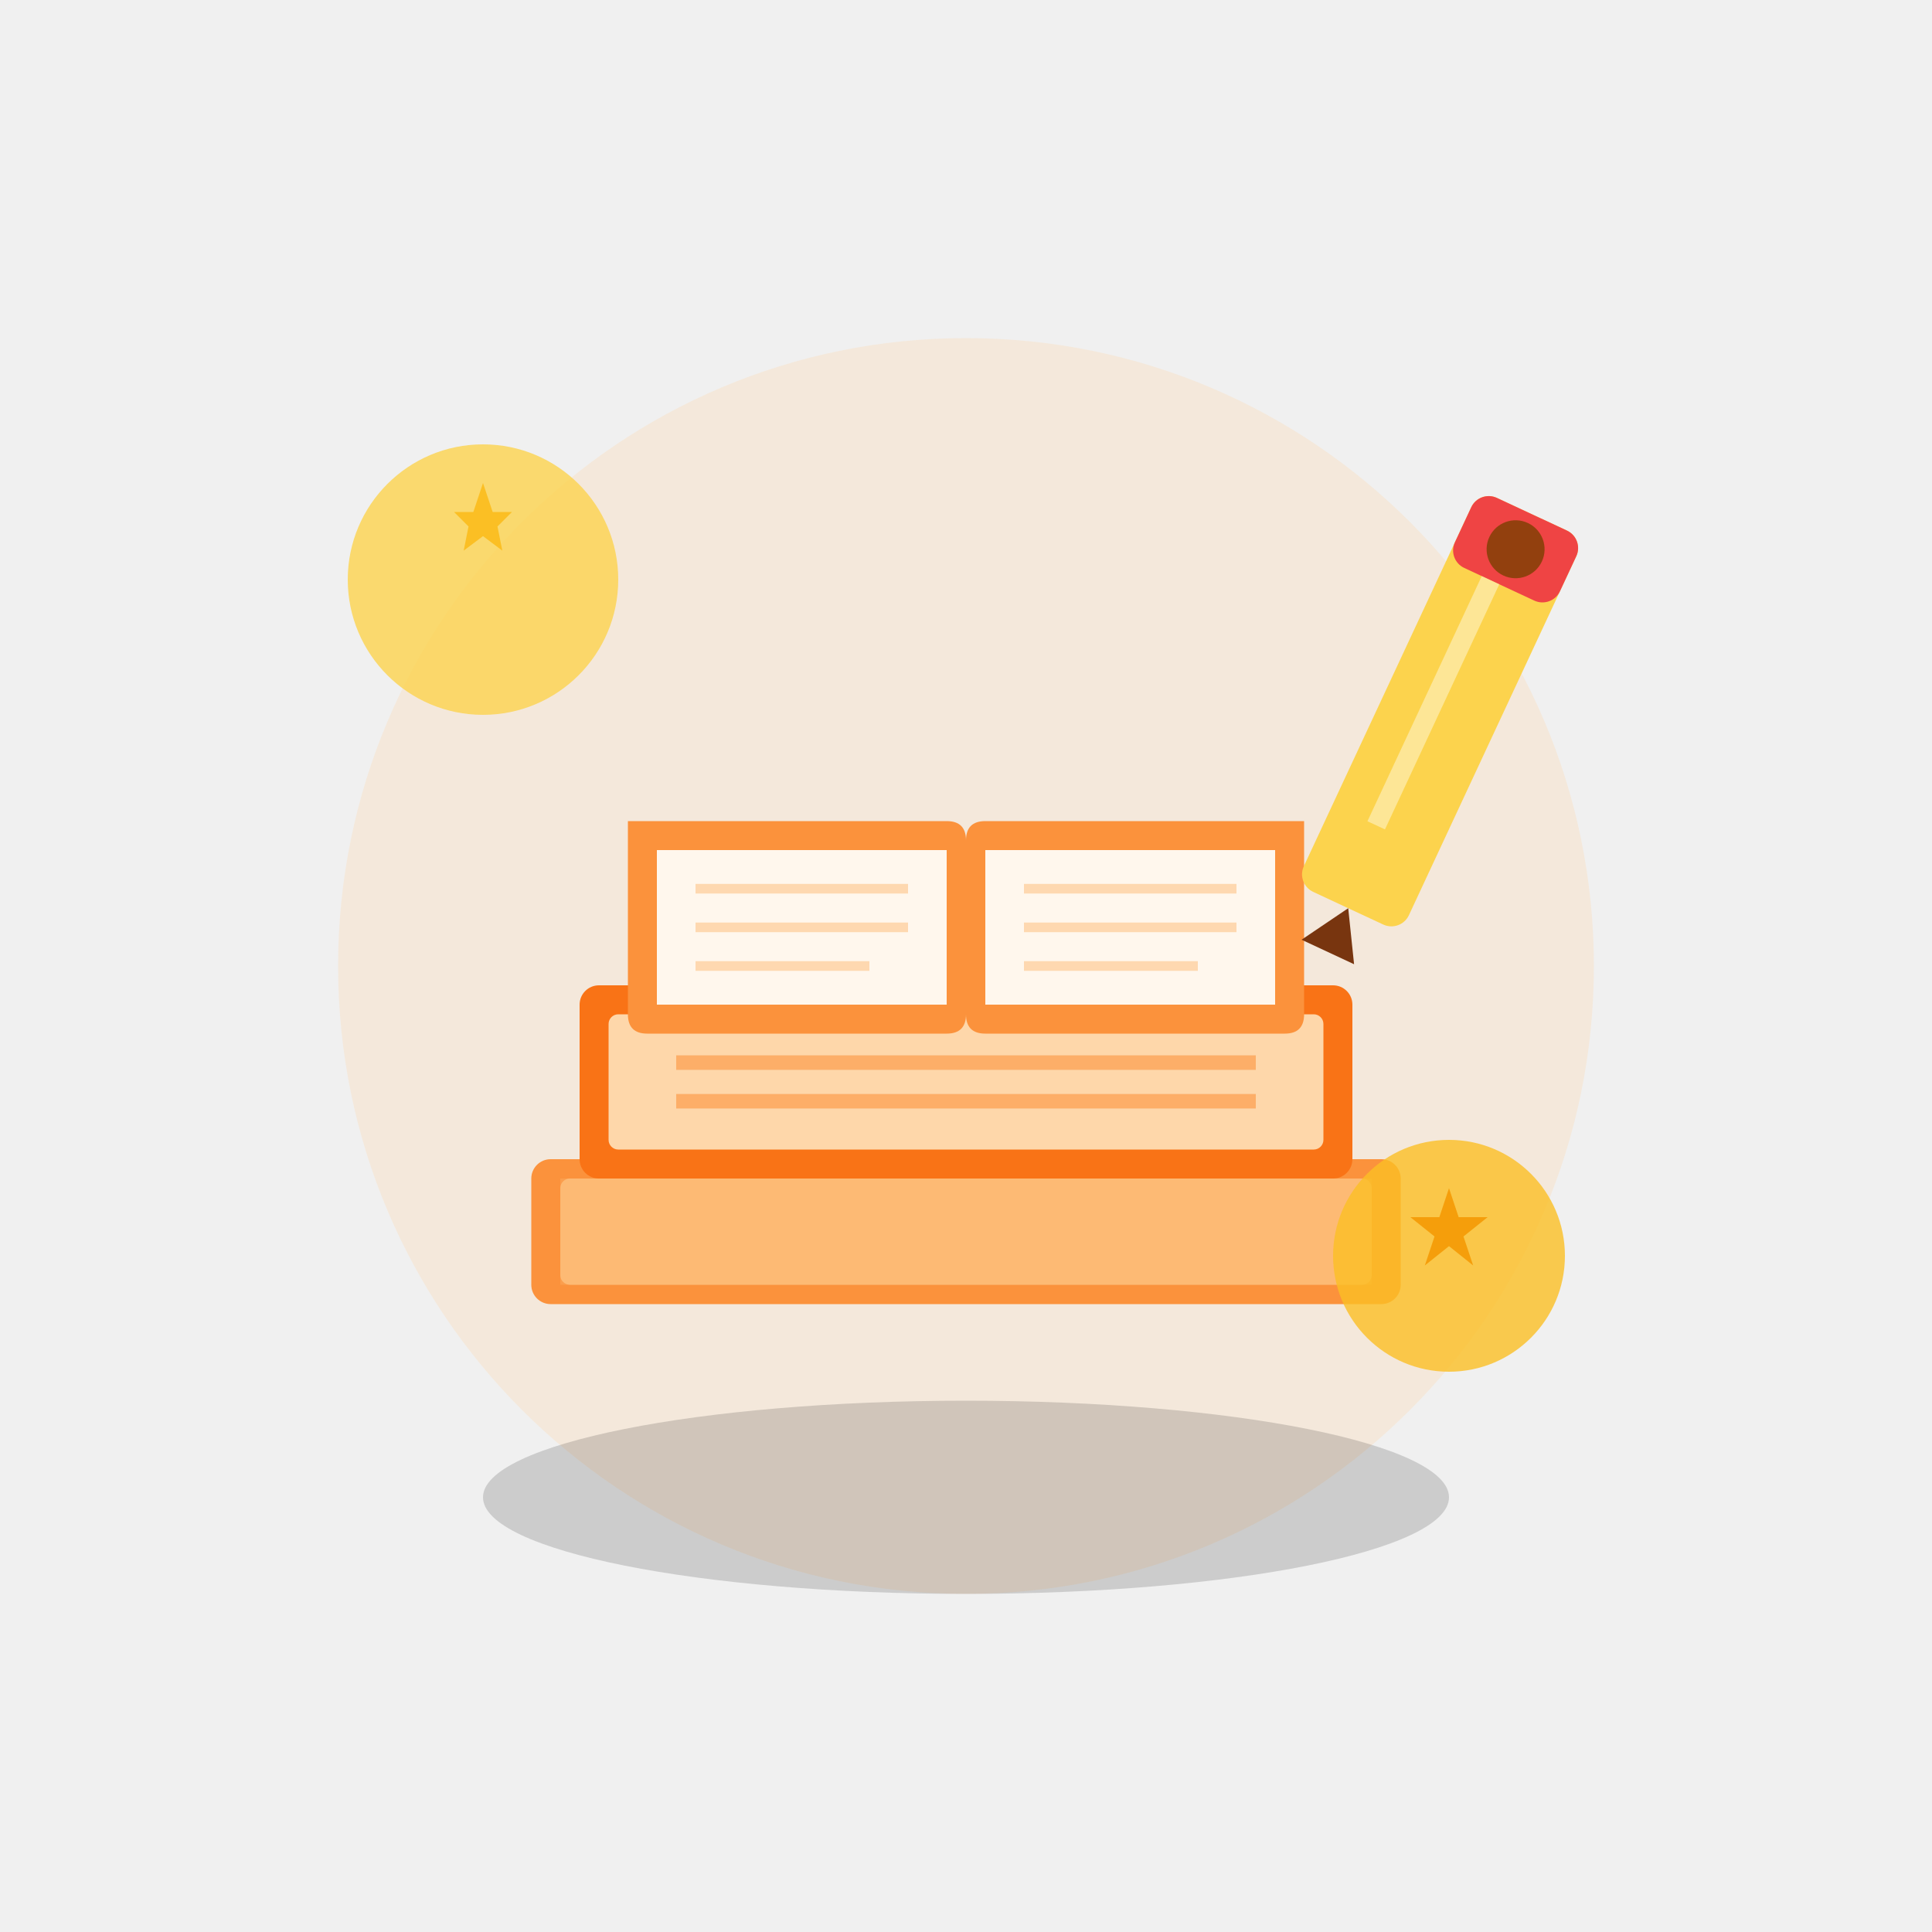
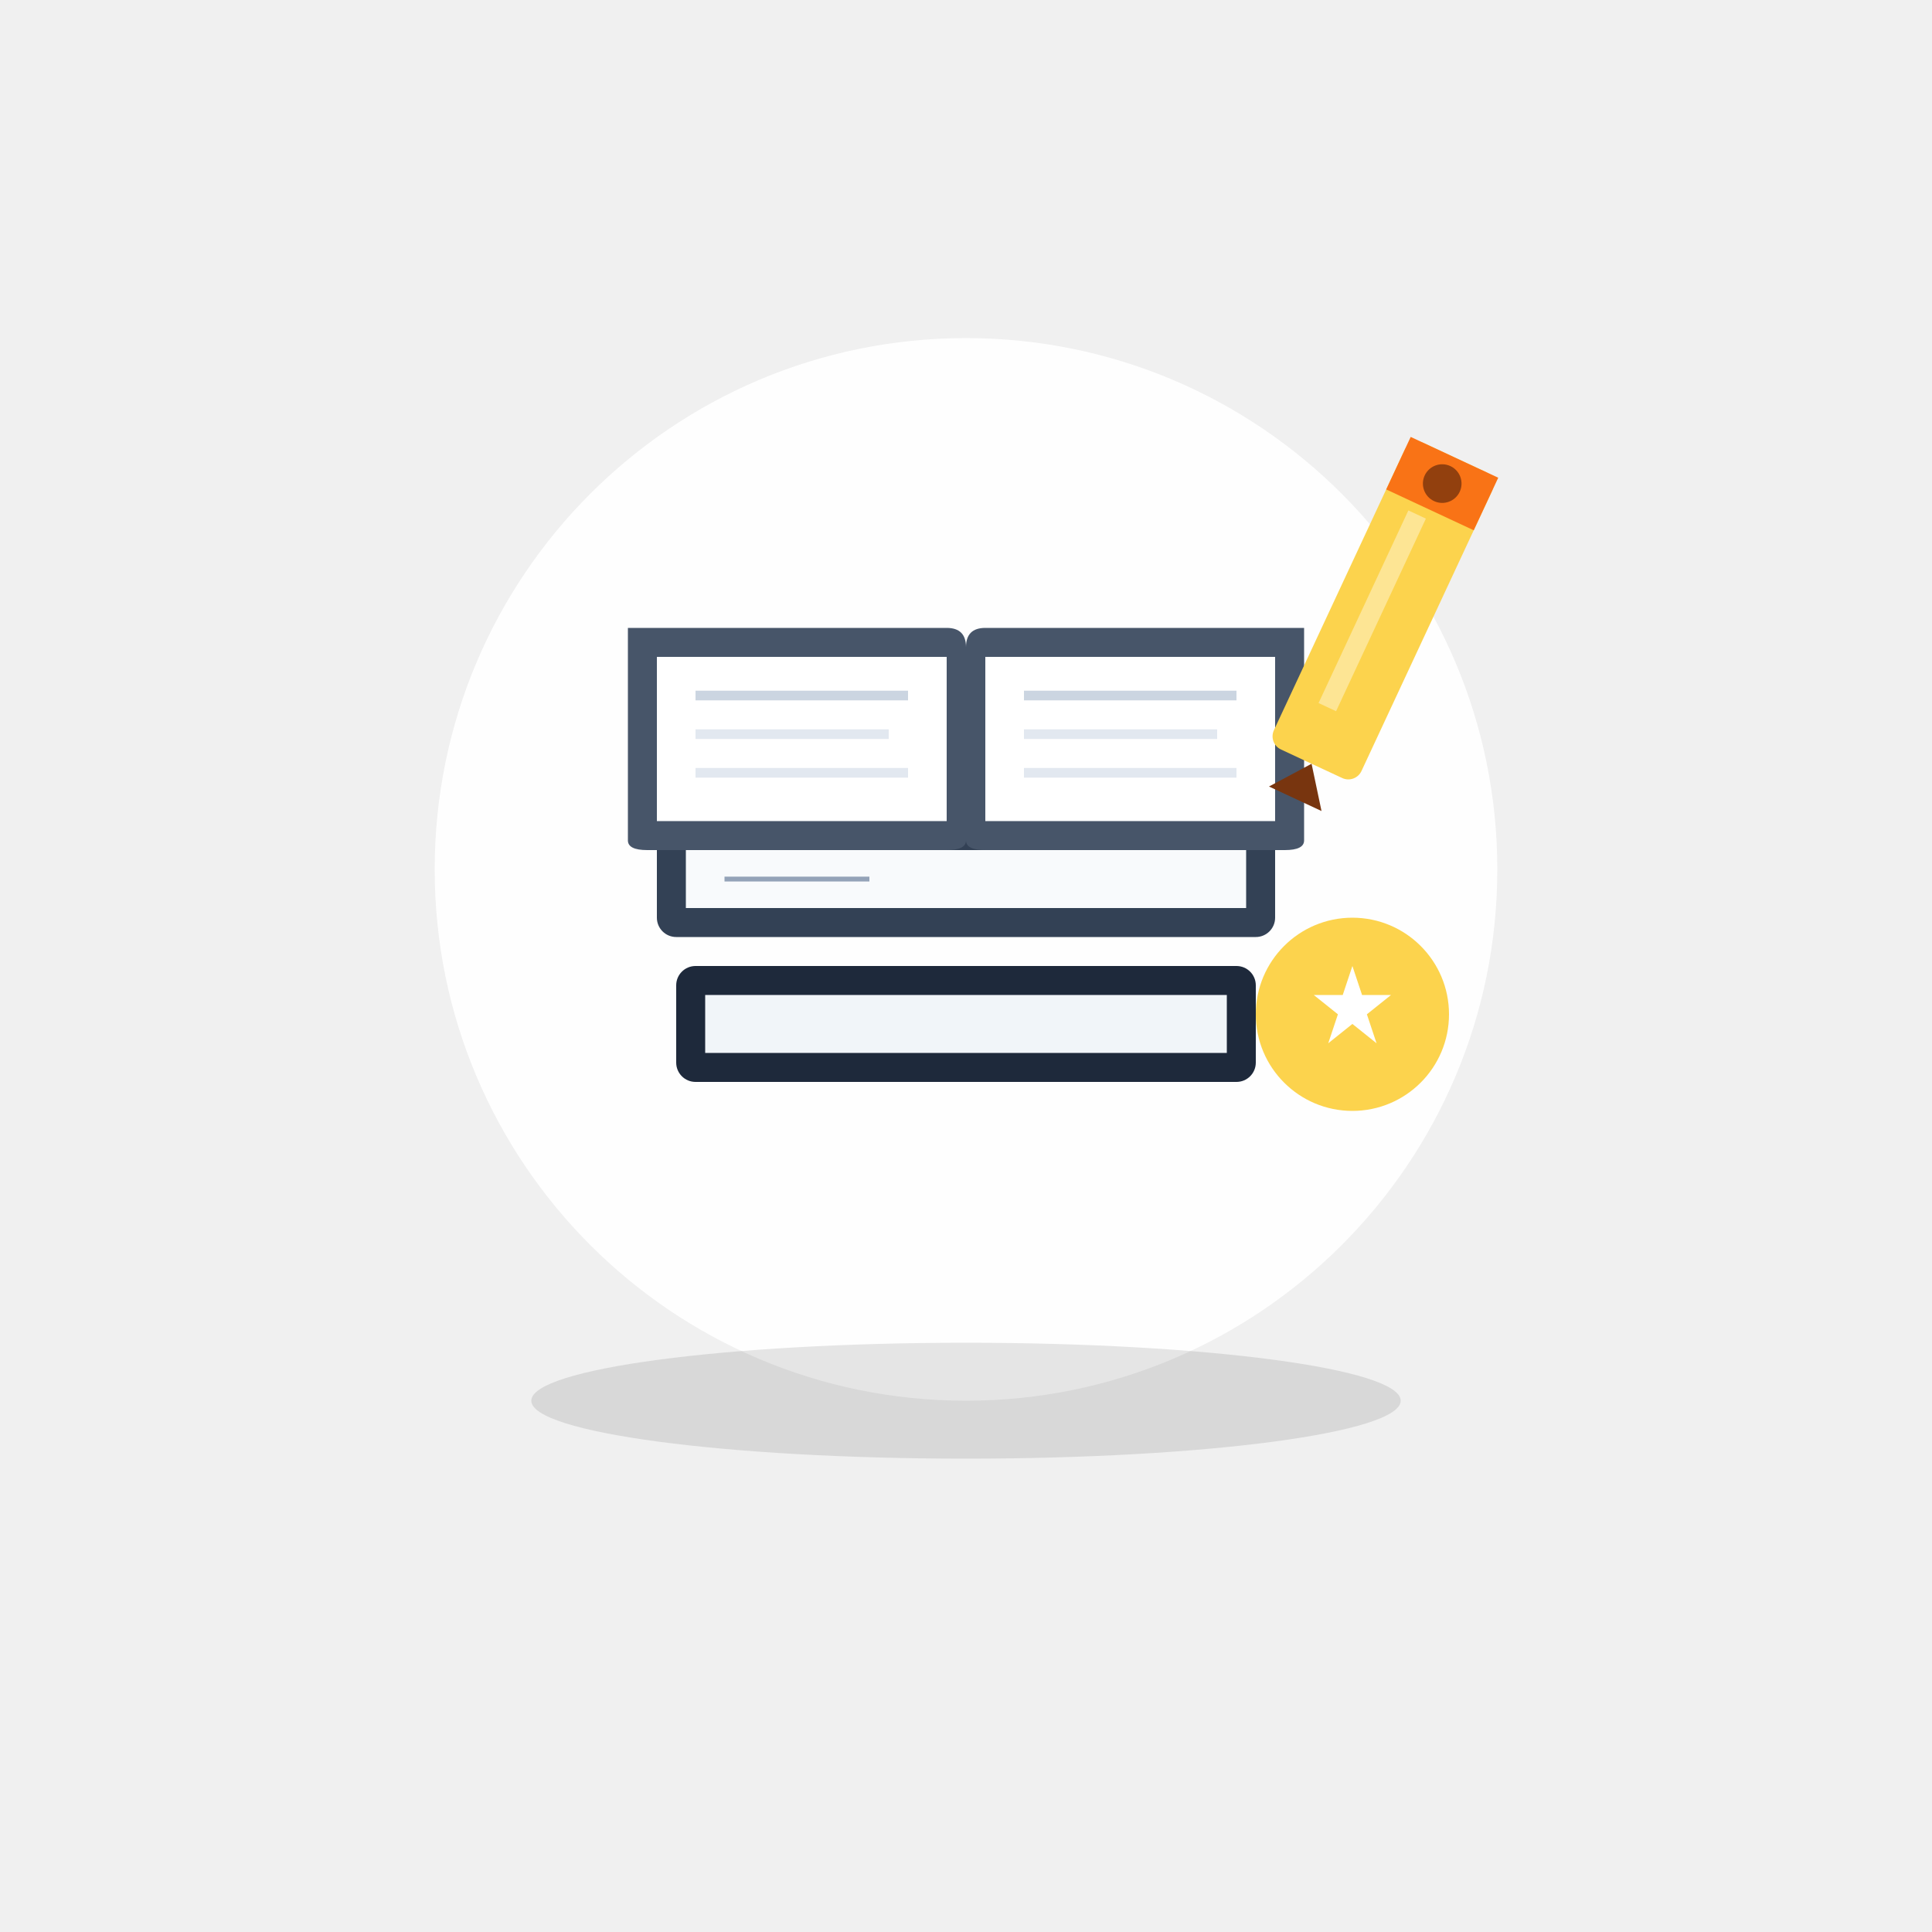
<svg xmlns="http://www.w3.org/2000/svg" width="200" height="200" viewBox="0 0 200 200" fill="none">
-   <circle cx="100" cy="100" r="65" fill="#FED7AA" opacity="0.3" />
-   <ellipse cx="100" cy="155" rx="50" ry="10" fill="#000000" opacity="0.15" />
-   <rect x="55" y="120" width="90" height="15" rx="2" fill="#FB923C" />
-   <rect x="58" y="122" width="84" height="11" rx="1" fill="#FDBA74" />
-   <path d="M58 122 L142 122 L142 133 L58 133" fill="url(#bookGradient1)" />
-   <rect x="60" y="102" width="80" height="20" rx="2" fill="#F97316" />
-   <rect x="63" y="105" width="74" height="14" rx="1" fill="#FED7AA" />
-   <line x1="70" y1="110" x2="130" y2="110" stroke="#FB923C" stroke-width="1.5" opacity="0.6" />
-   <line x1="70" y1="114" x2="130" y2="114" stroke="#FB923C" stroke-width="1.5" opacity="0.6" />
-   <path d="M65 85 L65 105 Q65 107 67 107 L98 107 Q100 107 100 105 L100 87 Q100 85 98 85 Z" fill="#FB923C" />
-   <path d="M135 85 L135 105 Q135 107 133 107 L102 107 Q100 107 100 105 L100 87 Q100 85 102 85 Z" fill="#FB923C" />
-   <rect x="68" y="88" width="30" height="16" fill="#FFF7ED" />
-   <rect x="102" y="88" width="30" height="16" fill="#FFF7ED" />
-   <line x1="72" y1="92" x2="94" y2="92" stroke="#FDBA74" stroke-width="1" opacity="0.5" />
-   <line x1="72" y1="96" x2="94" y2="96" stroke="#FDBA74" stroke-width="1" opacity="0.5" />
-   <line x1="72" y1="100" x2="90" y2="100" stroke="#FDBA74" stroke-width="1" opacity="0.5" />
-   <line x1="106" y1="92" x2="128" y2="92" stroke="#FDBA74" stroke-width="1" opacity="0.5" />
-   <line x1="106" y1="96" x2="128" y2="96" stroke="#FDBA74" stroke-width="1" opacity="0.5" />
-   <line x1="106" y1="100" x2="124" y2="100" stroke="#FDBA74" stroke-width="1" opacity="0.5" />
-   <g transform="rotate(25 145 80)">
-     <rect x="140" y="50" width="12" height="45" rx="2" fill="#FCD34D" />
-     <rect x="140" y="50" width="12" height="8" rx="2" fill="#EF4444" />
-     <circle cx="146" cy="54" r="3" fill="#92400E" />
-     <path d="M146 95 L143 100 L149 100 Z" fill="#78350F" />
-     <rect x="144" y="58" width="2" height="28" fill="#FEF3C7" opacity="0.6" />
+   <circle cx="100" cy="90" r="55" fill="white" opacity="0.95" />
+   <ellipse cx="100" cy="145" rx="45" ry="6" fill="#000000" opacity="0.1" />
+   <rect x="70" y="100" width="60" height="12" rx="2" fill="#1E293B" />
+   <rect x="73" y="103" width="54" height="6" fill="#F1F5F9" />
+   <rect x="68" y="85" width="64" height="12" rx="2" fill="#334155" />
+   <rect x="71" y="88" width="58" height="6" fill="#F8FAFC" />
+   <line x1="75" y1="91" x2="90" y2="91" stroke="#94A3B8" stroke-width="0.5" />
+   <path d="M65 65 L65 87 Q65 88 67 88 L98 88 Q100 88 100 87 L100 67 Q100 65 98 65 Z" fill="#475569" />
+   <rect x="68" y="68" width="30" height="17" fill="white" />
+   <line x1="72" y1="72" x2="94" y2="72" stroke="#CBD5E1" stroke-width="1" />
+   <line x1="72" y1="76" x2="92" y2="76" stroke="#E2E8F0" stroke-width="1" />
+   <line x1="72" y1="80" x2="94" y2="80" stroke="#E2E8F0" stroke-width="1" />
+   <path d="M135 65 L135 87 Q135 88 133 88 L102 88 Q100 88 100 87 L100 67 Q100 65 102 65 Z" fill="#475569" />
+   <rect x="102" y="68" width="30" height="17" fill="white" />
+   <line x1="106" y1="72" x2="128" y2="72" stroke="#CBD5E1" stroke-width="1" />
+   <line x1="106" y1="76" x2="126" y2="76" stroke="#E2E8F0" stroke-width="1" />
+   <line x1="106" y1="80" x2="128" y2="80" stroke="#E2E8F0" stroke-width="1" />
+   <g transform="rotate(25 140 70)">
+     <rect x="135" y="45" width="10" height="35" rx="1.5" fill="#FCD34D" />
+     <rect x="135" y="45" width="10" height="6" fill="#F97316" />
+     <circle cx="140" cy="48" r="2" fill="#92400E" />
+     <path d="M140 80 L137 84 L143 84 Z" fill="#78350F" />
+     <rect x="138" y="52" width="2" height="22" fill="white" opacity="0.4" />
  </g>
-   <circle cx="50" cy="60" r="14" fill="#FCD34D" opacity="0.8" />
-   <path d="M50 50 L51 53 L53 53 L51.5 54.5 L52 57 L50 55.5 L48 57 L48.5 54.5 L47 53 L49 53 Z" fill="#FBBF24" />
-   <circle cx="150" cy="130" r="12" fill="#FBBF24" opacity="0.8" />
-   <path d="M150 123 L151 126 L154 126 L151.5 128 L152.5 131 L150 129 L147.5 131 L148.5 128 L146 126 L149 126 Z" fill="#F59E0B" />
-   <defs>
-     <linearGradient id="bookGradient1" x1="58" y1="122" x2="142" y2="133">
-       <stop offset="0%" stop-color="#FDBA74" stop-opacity="0.3" />
-       <stop offset="100%" stop-color="#FB923C" stop-opacity="0" />
-     </linearGradient>
-   </defs>
+   <circle cx="140" cy="105" r="10" fill="#FCD34D" />
+   <path d="M140 100 L141 103 L144 103 L141.5 105 L142.5 108 L140 106 L137.5 108 L138.5 105 L136 103 L139 103 Z" fill="white" />
</svg>
